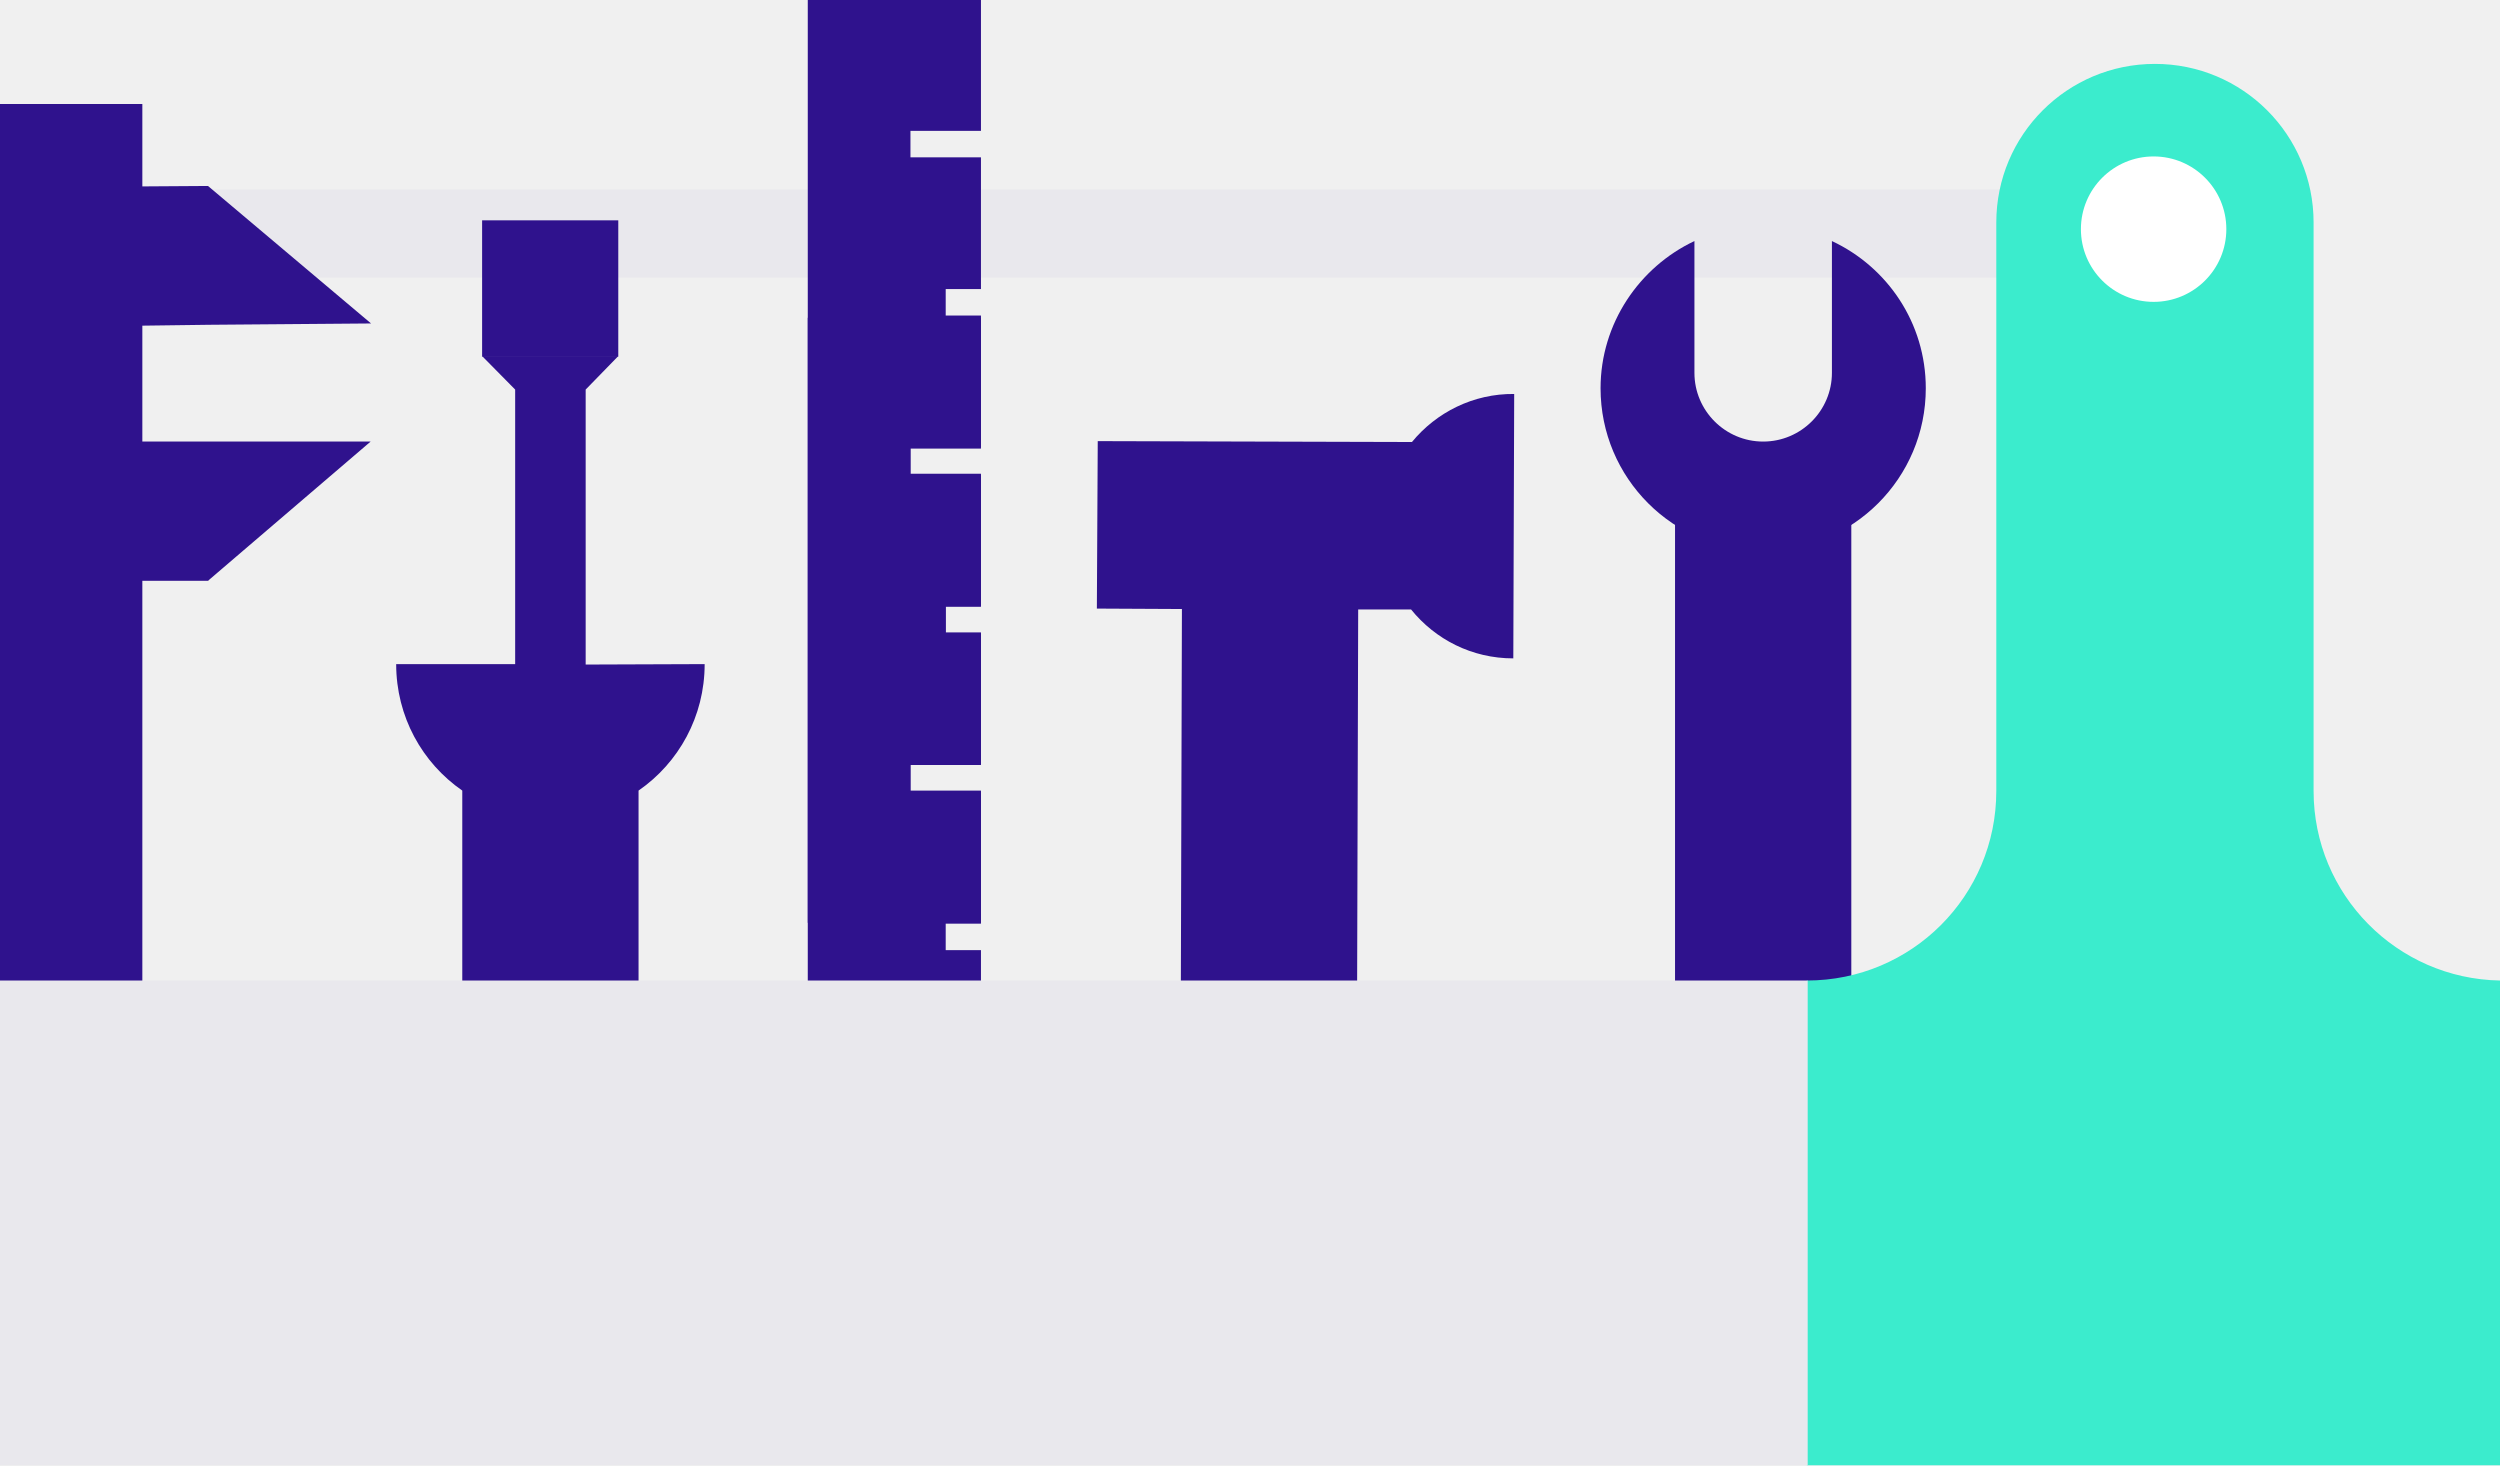
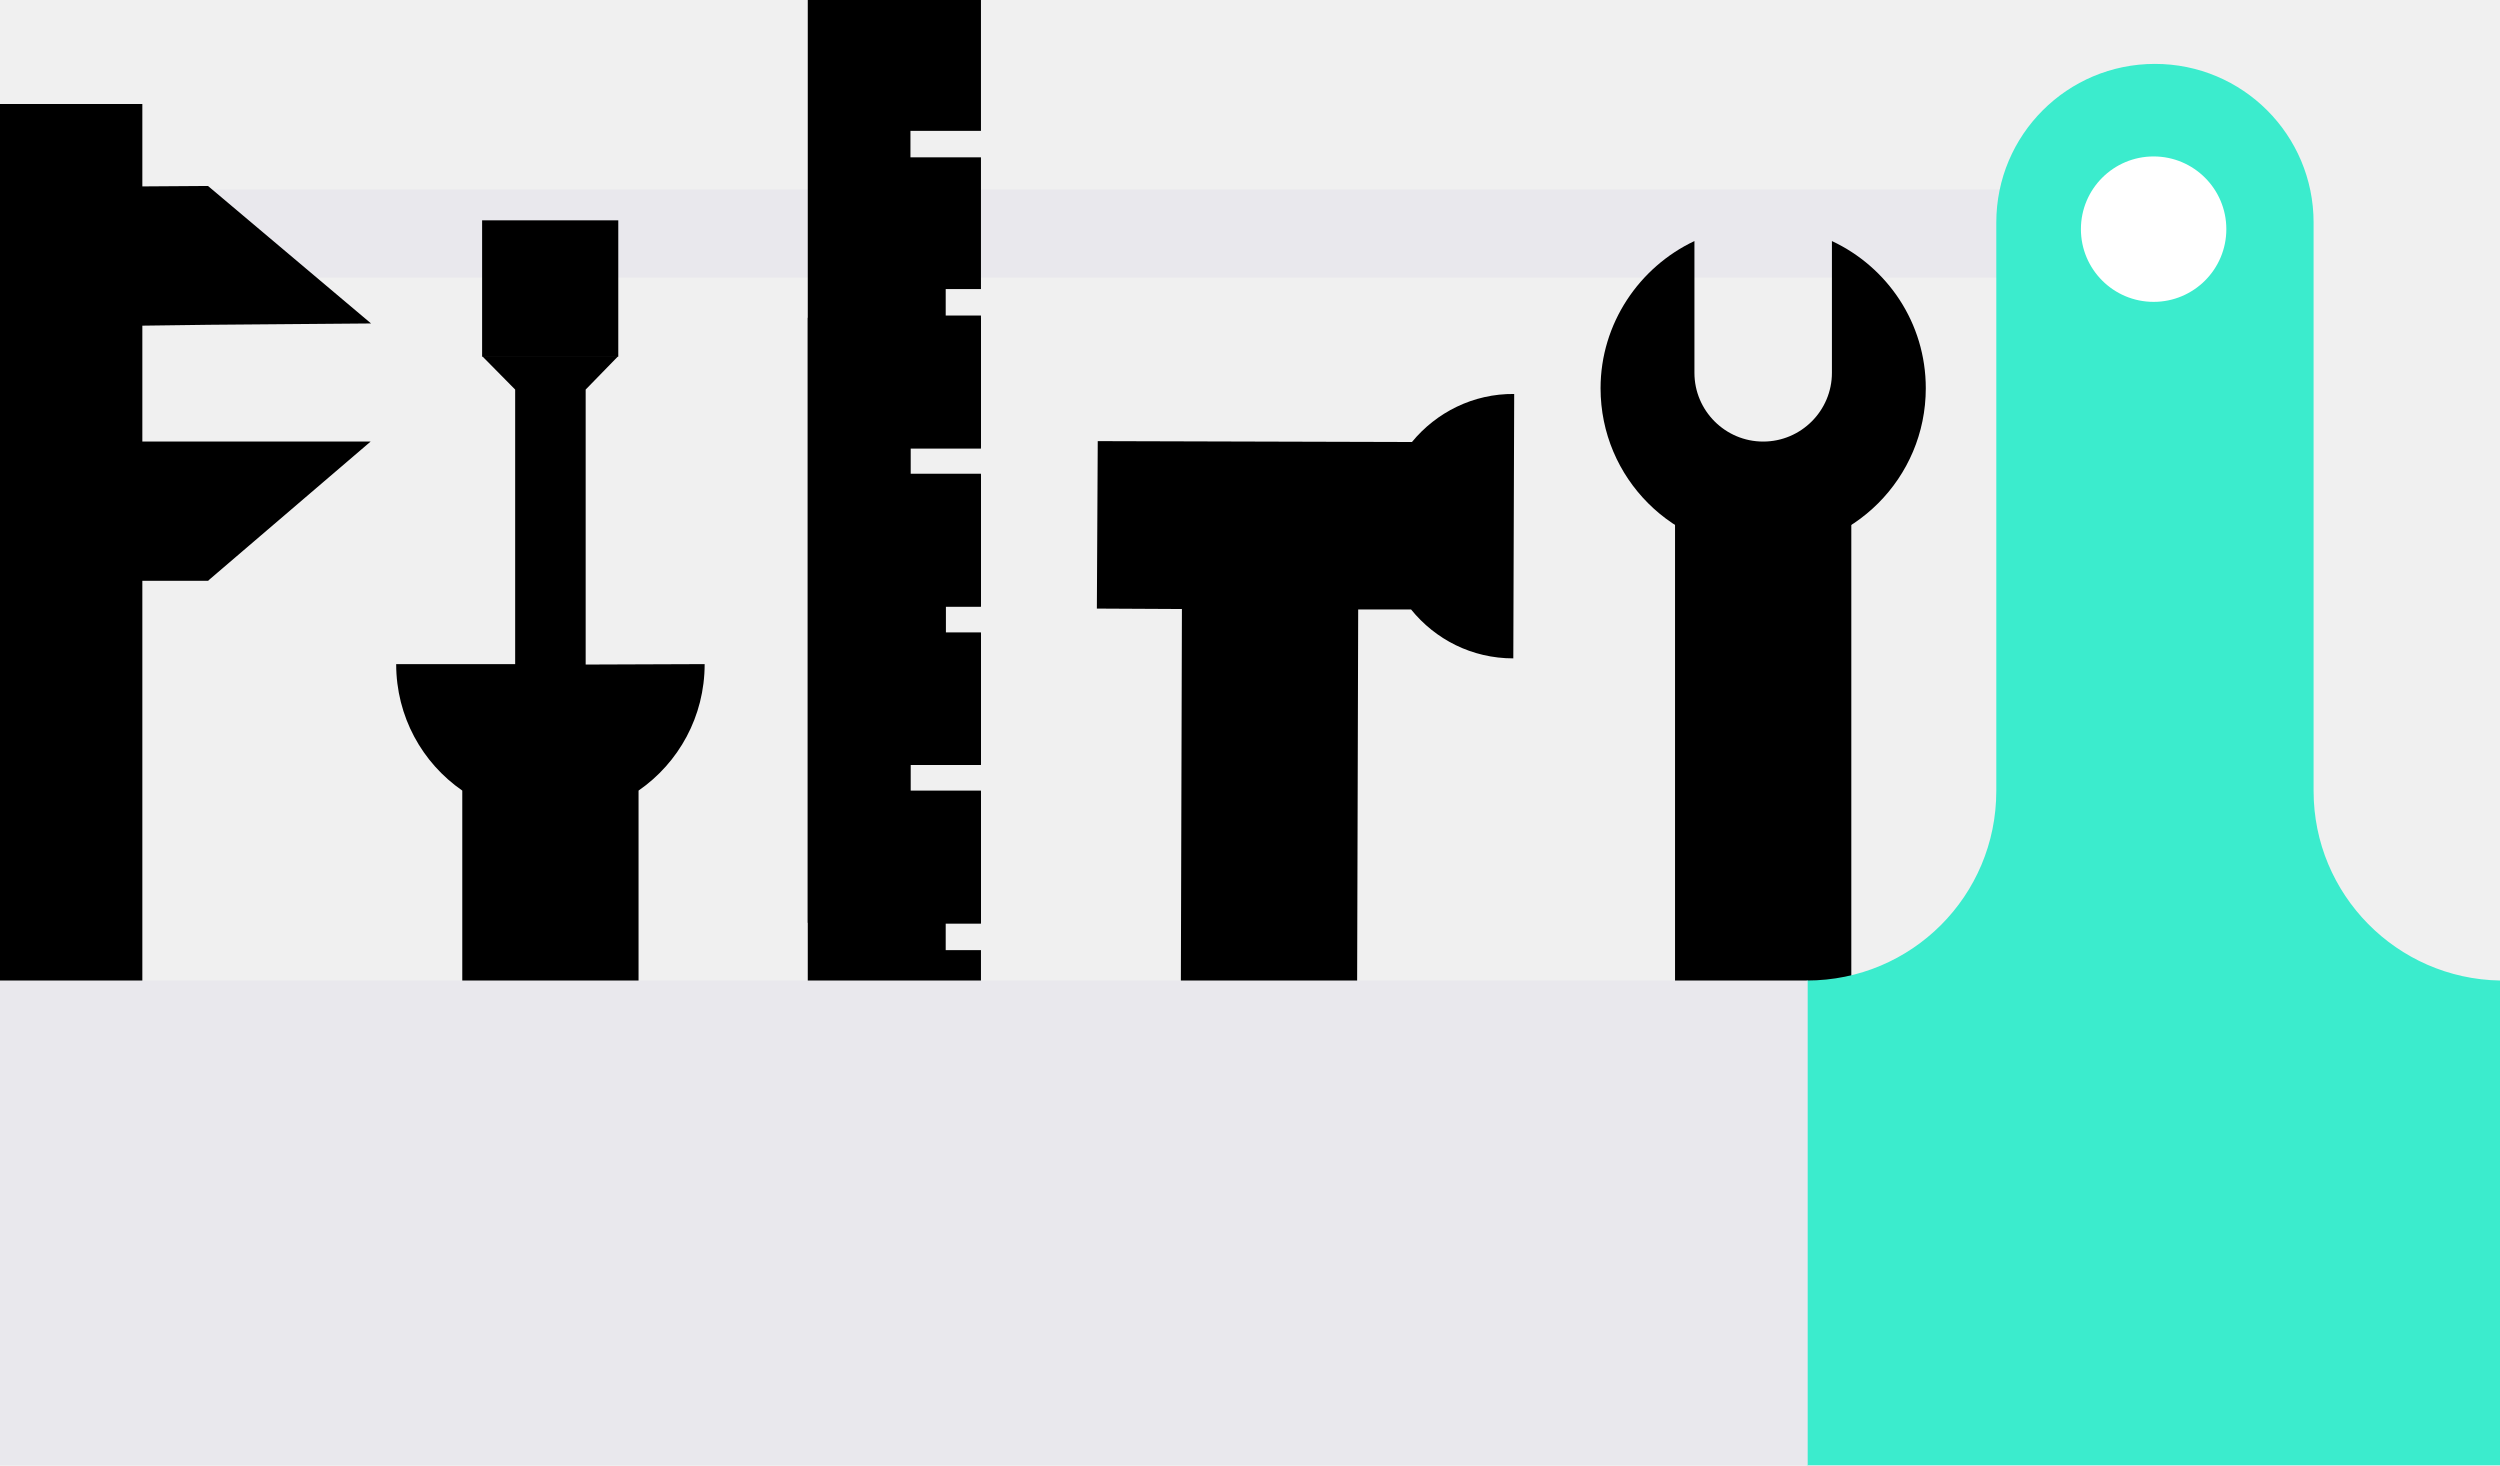
<svg xmlns="http://www.w3.org/2000/svg" id="Layer_1" viewBox="0 0 567.3 332.5">
-   <style>.st0{fill:#e9e8ed}.st1{fill:#2f128d}.st2{fill:#3beccd}.st3{fill:#fff}</style>
+   <style>.st0{fill:#e9e8ed}.st1{fill:$light-blue}.st2{fill:#3beccd}.st3{fill:#fff}</style>
  <path class="st0" d="M-31.8 63h520V43h-520c-5.5 0-10 4.5-10 10s4.4 10 10 10z" />
  <path class="st1" d="M380.1 104.8h40V239h-40z" />
  <path class="st1" d="M384.5 54.7v29.9c0 8.6 7 15.6 15.6 15.6s15.6-7 15.6-15.6V54.7c12.6 5.9 21.3 18.6 21.3 33.4 0 20.4-16.5 36.9-36.9 36.9s-36.9-16.5-36.9-36.9c0-14.7 8.8-27.5 21.3-33.4zM222.6 72.1v29.7h-16v6h16v29.9h-8v6h8v29.9h-16v6h16v30h-8v6h8v29.9h-16v6h16v30h-39.3V72.1z" />
  <path class="st1" d="M222.6 0v29.7h-16v6h16v29.9h-8v6h8v29.9h-16v6h16v30h-8v6h8v29.9h-16v6h16v30h-39.3V0zm-89.7 150.8V88.4l7.4-7.6h-30.9l7.5 7.6v62.3h-27c0 11.9 5.9 22.4 15 28.7v85.9h40v-85.9c9.1-6.3 15-16.8 15-28.7l-27 .1z" />
  <path class="st1" d="M109.4 50h30.9v30.9h-30.9zm139.7 50.1l71.3.2c5.5-6.7 13.9-11 23.2-10.9l-.2 60c-9.4 0-17.7-4.3-23.2-11.1h-12l-.4 141.4-40-.1.4-141.4-19.3-.1.2-38z" />
  <path class="st2" d="M453 179.5v-129c0-19.9 16.1-36 36-36s36 16.1 36 36v129c0 23.5 18.9 42.6 42.3 43v110H410v-110c23.8 0 43-19.2 43-43z" />
  <circle class="st3" cx="488.7" cy="52" r="16.5" />
  <path class="st1" d="M47.3 100.2h-15V73.9l15.1-.2 36.8-.3-37-31.2-14.9.1V23.6H-5.9v19l-15.9.2.2 31.5 15.7-.1v186.4h38.2V131.8h15v-.1l36.8-31.5z" />
  <path class="st0" d="M-48.8 222.5h459v110h-459z" />
</svg>
